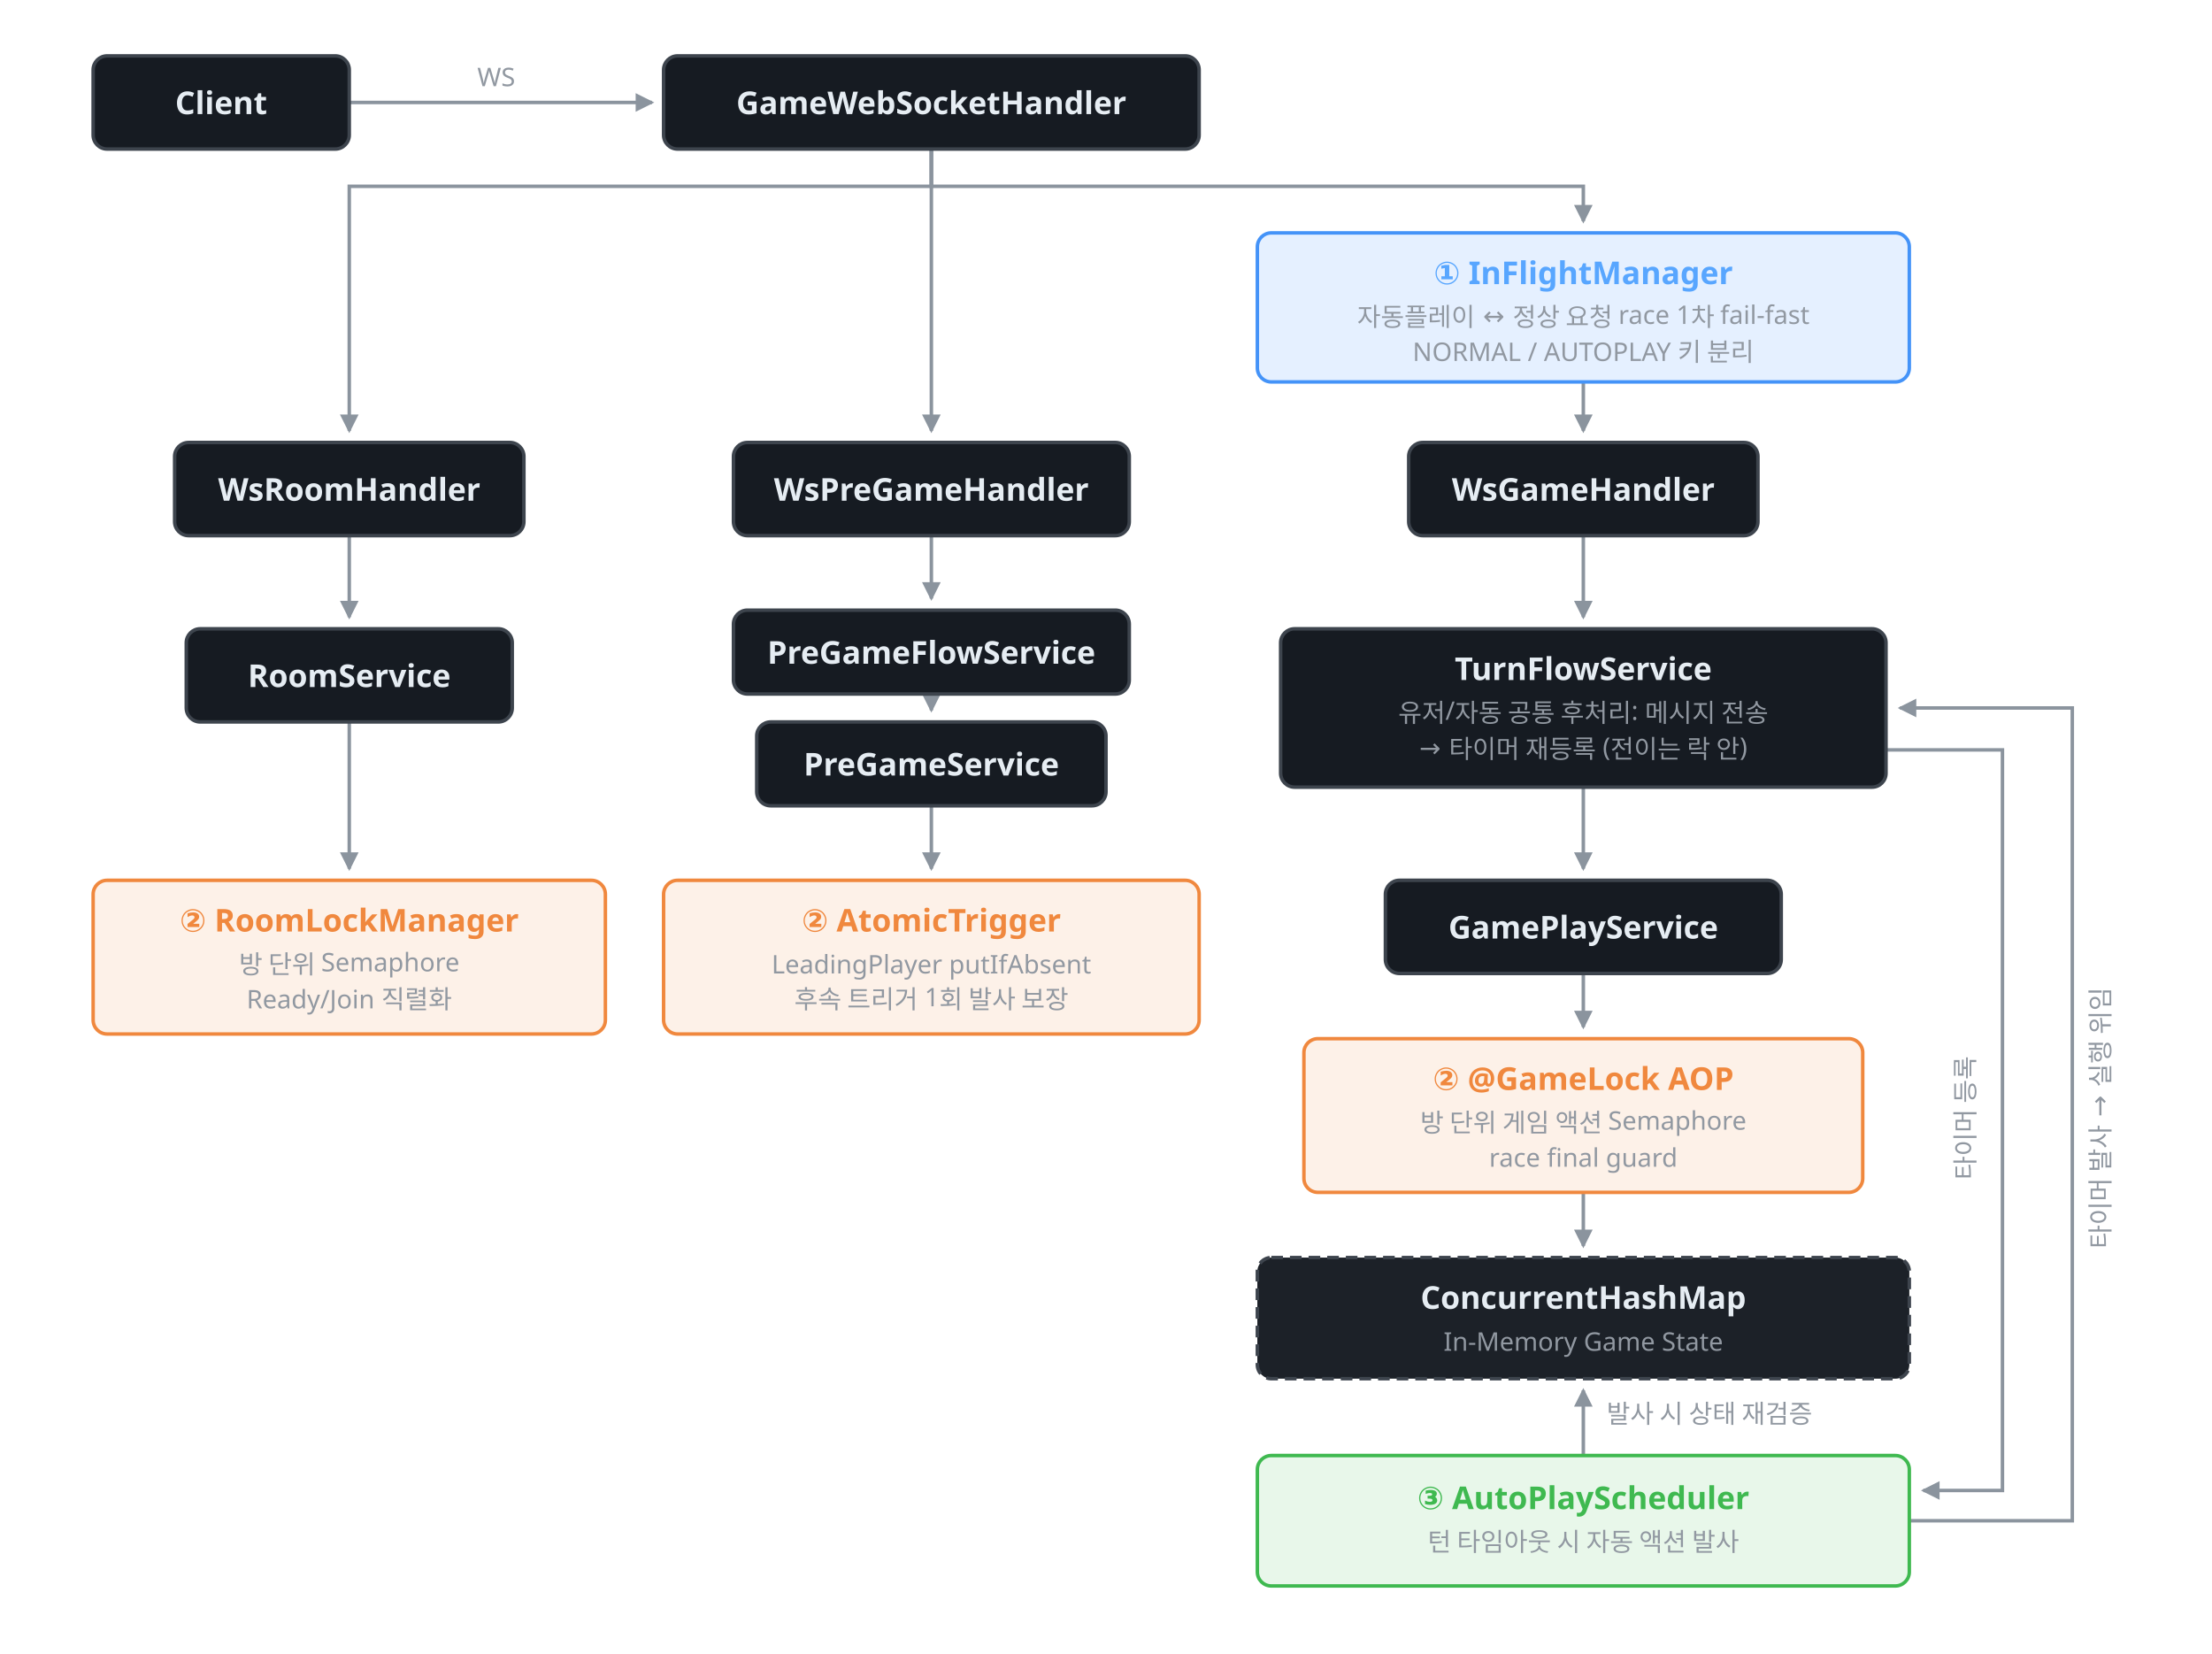
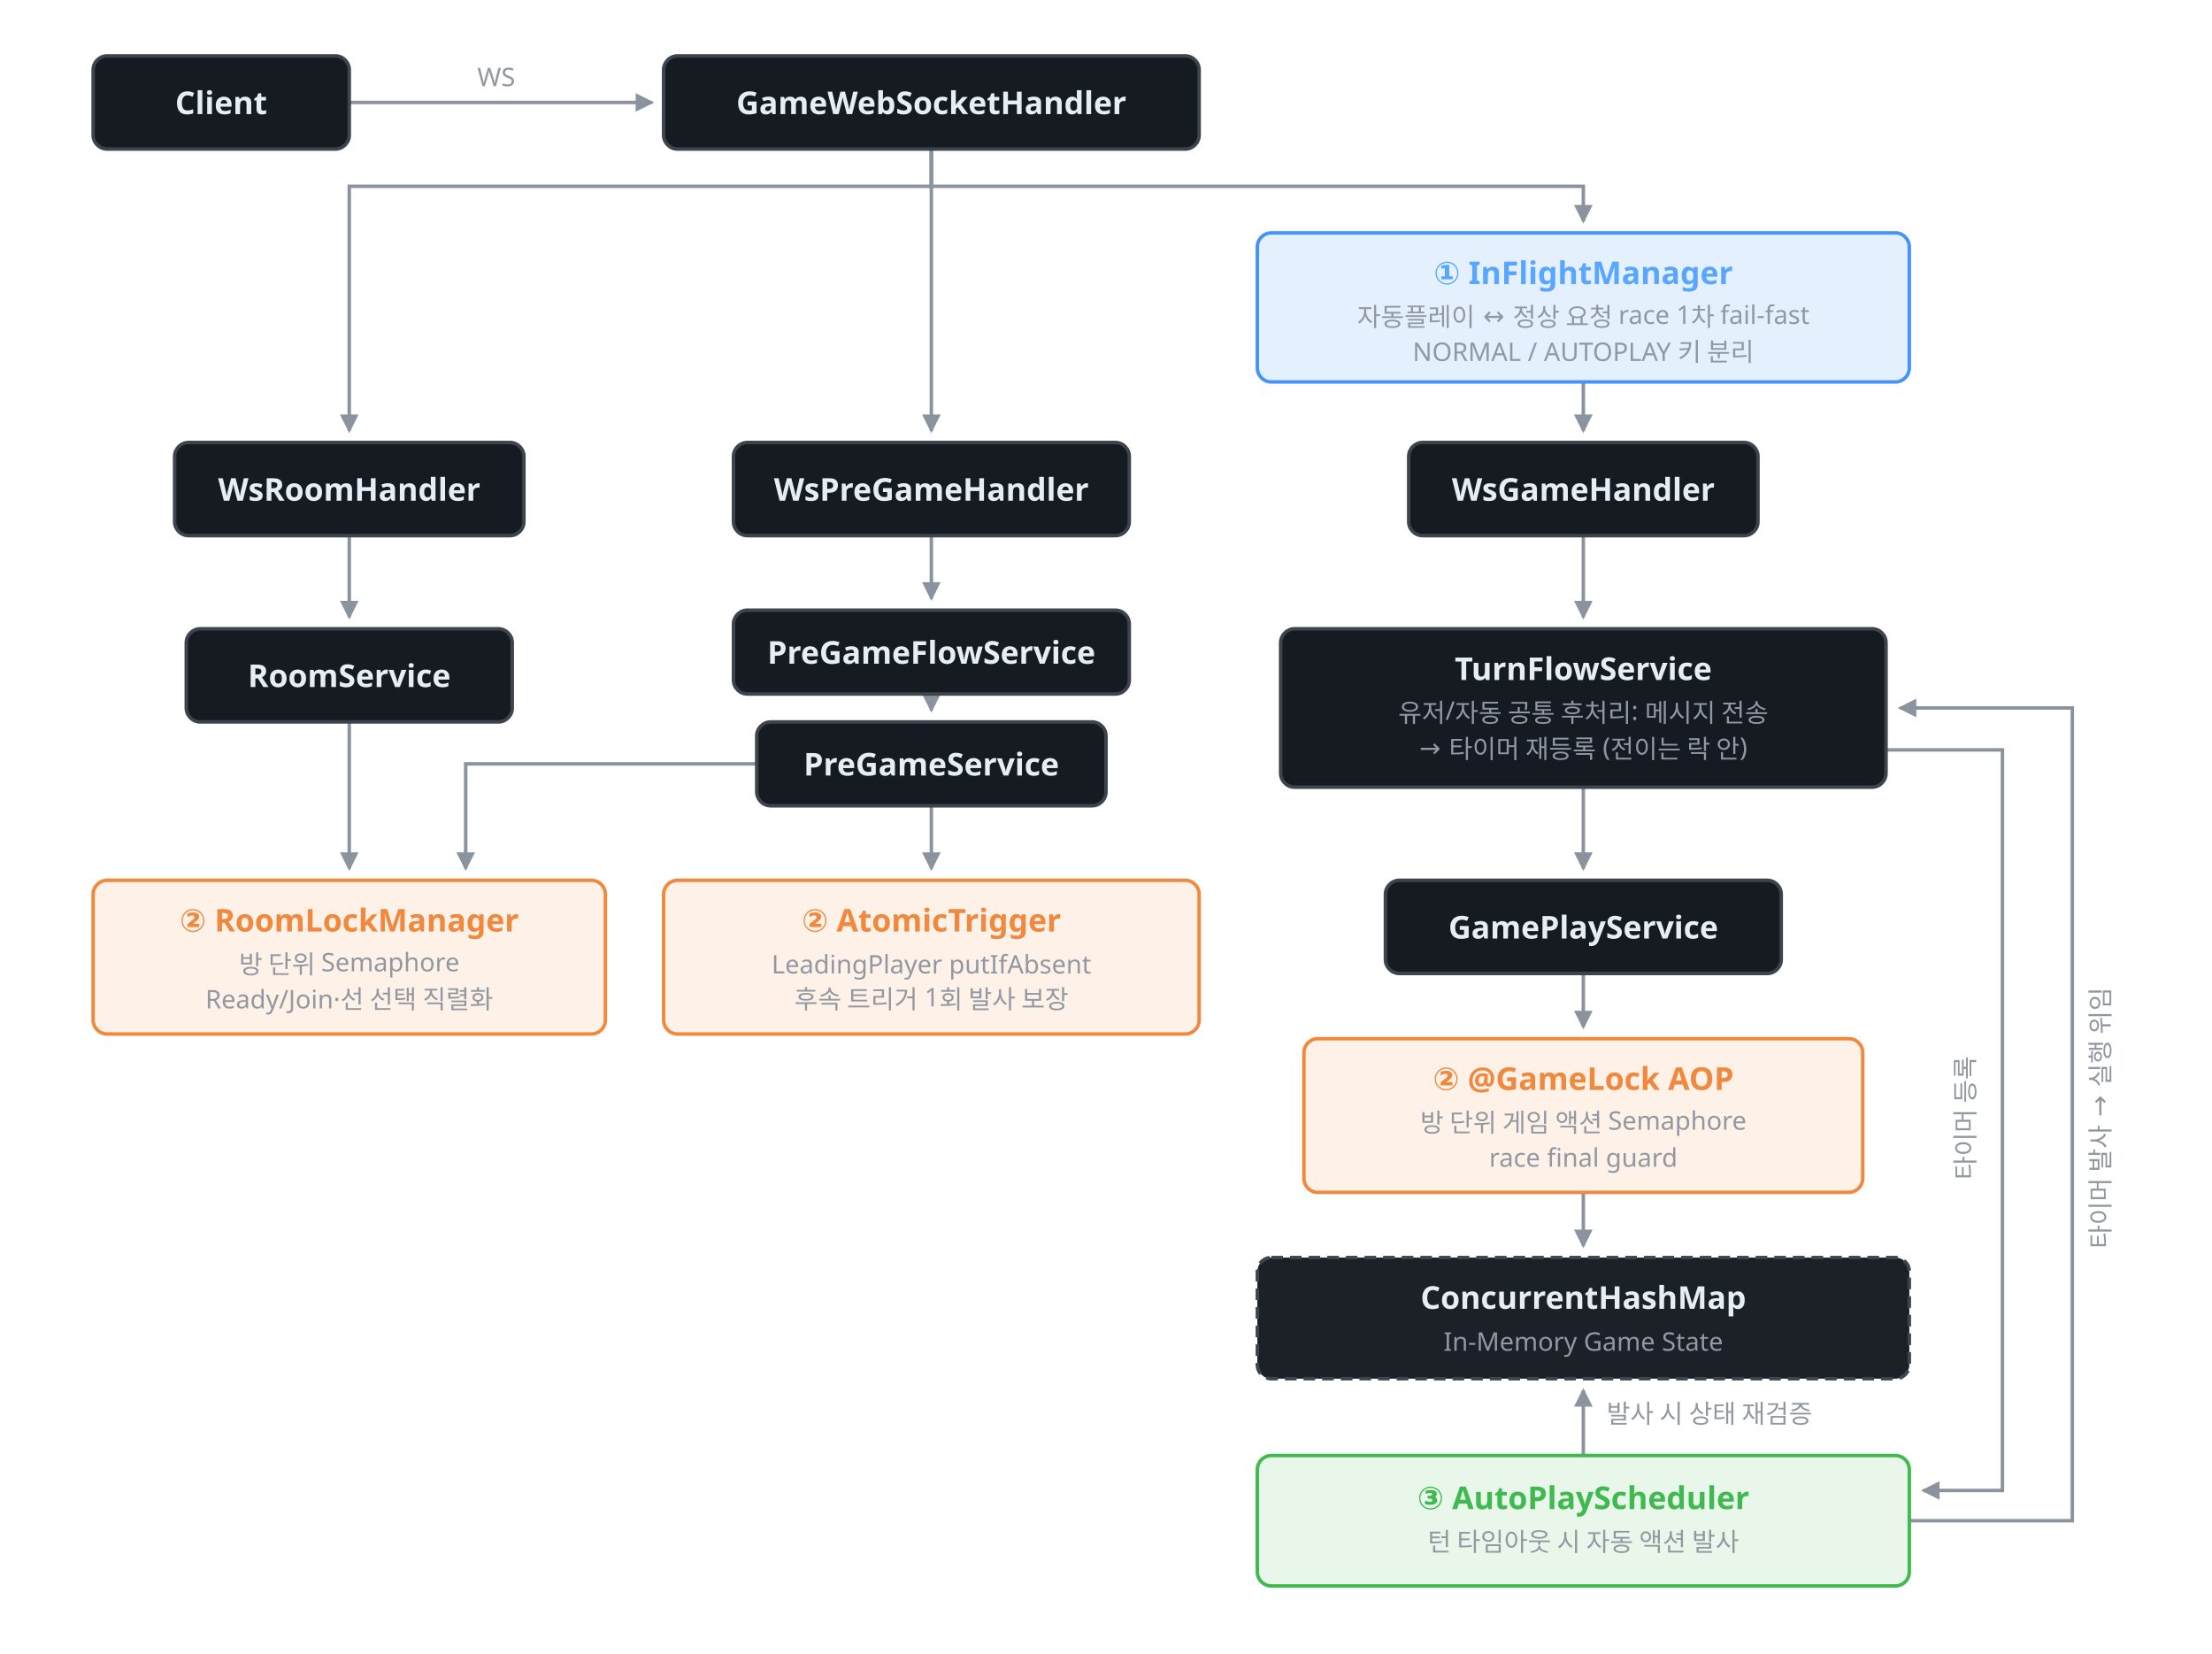
<svg xmlns="http://www.w3.org/2000/svg" viewBox="0 0 950 710" font-family="Pretendard, 'Noto Sans KR', 'Malgun Gothic', 'Apple SD Gothic Neo', 'Segoe UI', sans-serif">
  <defs>
    <marker id="arw" markerWidth="9" markerHeight="8" refX="7" refY="4" orient="auto" markerUnits="userSpaceOnUse">
      <path d="M0,0 L8,4 L0,8 Z" fill="#8b949e" />
    </marker>
  </defs>
  <style>
    .box{fill:#161b22;stroke:#3d444d;stroke-width:1.5}
    .a1{fill:rgba(56,139,253,.13);stroke:#4493f8;stroke-width:1.5}
    .a2{fill:rgba(240,136,62,.12);stroke:#f0883e;stroke-width:1.5}
    .a3{fill:rgba(63,185,80,.12);stroke:#3fb950;stroke-width:1.5}
    .store{fill:#1c2128;stroke:#3d444d;stroke-width:1.5;stroke-dasharray:5 3}
    .t{fill:#e6edf3;font-size:13.5px;font-weight:600;text-anchor:middle}
    .c1{fill:#58a6ff}
    .c2{fill:#f0883e}
    .c3{fill:#3fb950}
    .s{fill:#9198a1;font-size:11px;text-anchor:middle}
    .lbl{fill:#9198a1;font-size:11px}
    .edge{stroke:#8b949e;stroke-width:1.5;fill:none;marker-end:url(#arw)}
  </style>
  <path class="edge" d="M150,44 H280" />
  <text class="lbl" x="205" y="37">WS</text>
  <path class="edge" d="M400,64 V80 H150 V185" />
  <path class="edge" d="M400,64 V185" />
  <path class="edge" d="M400,64 V80 H680 V95" />
  <path class="edge" d="M680,164 V185" />
  <path class="edge" d="M150,230 V265" />
  <path class="edge" d="M400,230 V257" />
  <path class="edge" d="M400,298 V305" />
  <path class="edge" d="M680,230 V265" />
  <path class="edge" d="M150,310 V373" />
  <path class="edge" d="M400,346 V373" />
+   <path class="edge" d="M325,328 H200 V373" />
  <path class="edge" d="M680,338 V373" />
  <path class="edge" d="M680,418 V441" />
  <path class="edge" d="M680,512 V535" />
  <path class="edge" d="M680,625 V597" />
  <text class="lbl" x="690" y="611">발사 시 상태 재검증</text>
  <path class="edge" d="M810,322 H860 V640 H826" />
  <text class="lbl" x="848" y="480" text-anchor="middle" transform="rotate(-90 848 480)">타이머 등록</text>
  <path class="edge" d="M820,653 H890 V304 H816" />
  <text class="lbl" x="906" y="480" text-anchor="middle" transform="rotate(-90 906 480)">타이머 발사 → 실행 위임</text>
  <rect class="box" x="40" y="24" width="110" height="40" rx="6" />
  <text class="t" x="95" y="49">Client</text>
  <rect class="box" x="285" y="24" width="230" height="40" rx="6" />
  <text class="t" x="400" y="49">GameWebSocketHandler</text>
  <rect class="a1" x="540" y="100" width="280" height="64" rx="6" />
  <text class="t c1" x="680" y="122">① InFlightManager</text>
  <text class="s" x="680" y="140">자동플레이 ↔ 정상 요청 race 1차 fail-fast</text>
  <text class="s" x="680" y="155">NORMAL / AUTOPLAY 키 분리</text>
  <rect class="box" x="75" y="190" width="150" height="40" rx="6" />
  <text class="t" x="150" y="215">WsRoomHandler</text>
  <rect class="box" x="315" y="190" width="170" height="40" rx="6" />
  <text class="t" x="400" y="215">WsPreGameHandler</text>
  <rect class="box" x="605" y="190" width="150" height="40" rx="6" />
  <text class="t" x="680" y="215">WsGameHandler</text>
  <rect class="box" x="80" y="270" width="140" height="40" rx="6" />
  <text class="t" x="150" y="295">RoomService</text>
  <rect class="box" x="315" y="262" width="170" height="36" rx="6" />
  <text class="t" x="400" y="285">PreGameFlowService</text>
  <rect class="box" x="325" y="310" width="150" height="36" rx="6" />
  <text class="t" x="400" y="333">PreGameService</text>
  <rect class="box" x="550" y="270" width="260" height="68" rx="6" />
  <text class="t" x="680" y="292">TurnFlowService</text>
  <text class="s" x="680" y="310">유저/자동 공통 후처리: 메시지 전송</text>
  <text class="s" x="680" y="325">→ 타이머 재등록 (전이는 락 안)</text>
  <rect class="a2" x="40" y="378" width="220" height="66" rx="6" />
  <text class="t c2" x="150" y="400">② RoomLockManager</text>
  <text class="s" x="150" y="418">방 단위 Semaphore</text>
-   <text class="s" x="150" y="433">Ready/Join 직렬화</text>
+   <text class="s" x="150" y="433">Ready/Join·선 선택 직렬화</text>
  <rect class="a2" x="285" y="378" width="230" height="66" rx="6" />
  <text class="t c2" x="400" y="400">② AtomicTrigger</text>
  <text class="s" x="400" y="418">LeadingPlayer putIfAbsent</text>
  <text class="s" x="400" y="433">후속 트리거 1회 발사 보장</text>
  <rect class="box" x="595" y="378" width="170" height="40" rx="6" />
  <text class="t" x="680" y="403">GamePlayService</text>
  <rect class="a2" x="560" y="446" width="240" height="66" rx="6" />
  <text class="t c2" x="680" y="468">② @GameLock AOP</text>
  <text class="s" x="680" y="486">방 단위 게임 액션 Semaphore</text>
  <text class="s" x="680" y="501">race final guard</text>
  <rect class="store" x="540" y="540" width="280" height="52" rx="6" />
  <text class="t" x="680" y="562">ConcurrentHashMap</text>
  <text class="s" x="680" y="580">In-Memory Game State</text>
  <rect class="a3" x="540" y="625" width="280" height="56" rx="6" />
  <text class="t c3" x="680" y="648">③ AutoPlayScheduler</text>
  <text class="s" x="680" y="666">턴 타임아웃 시 자동 액션 발사</text>
</svg>
